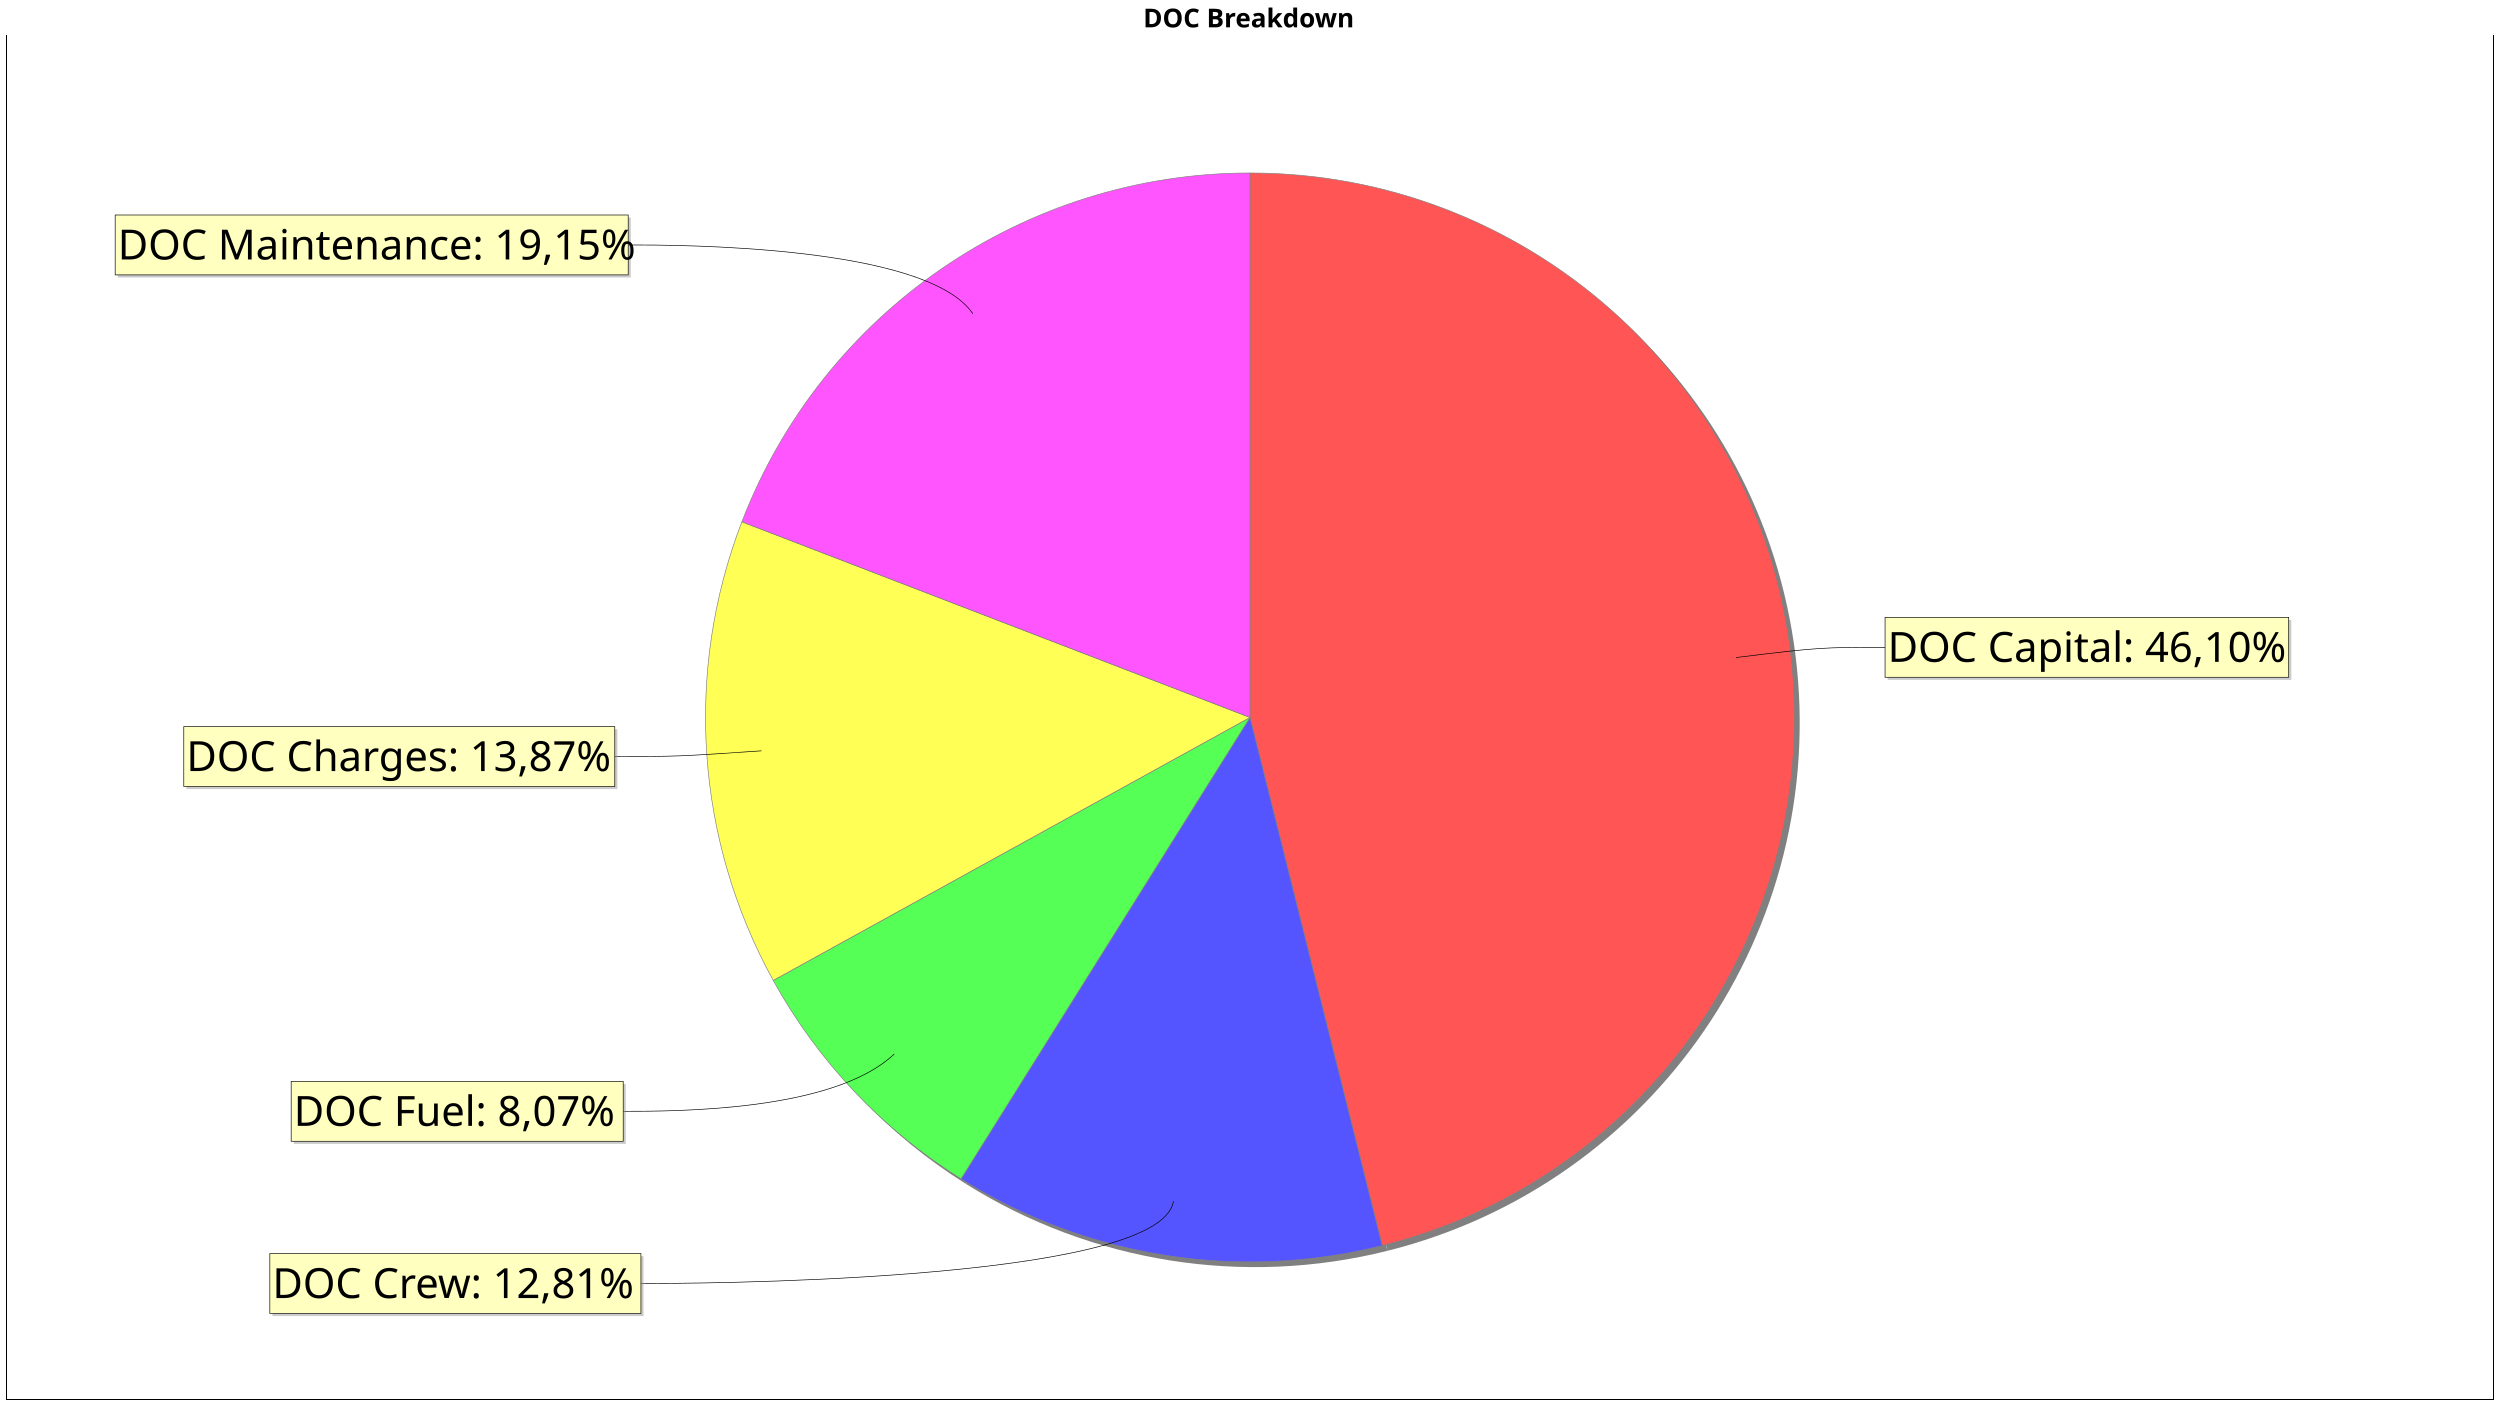
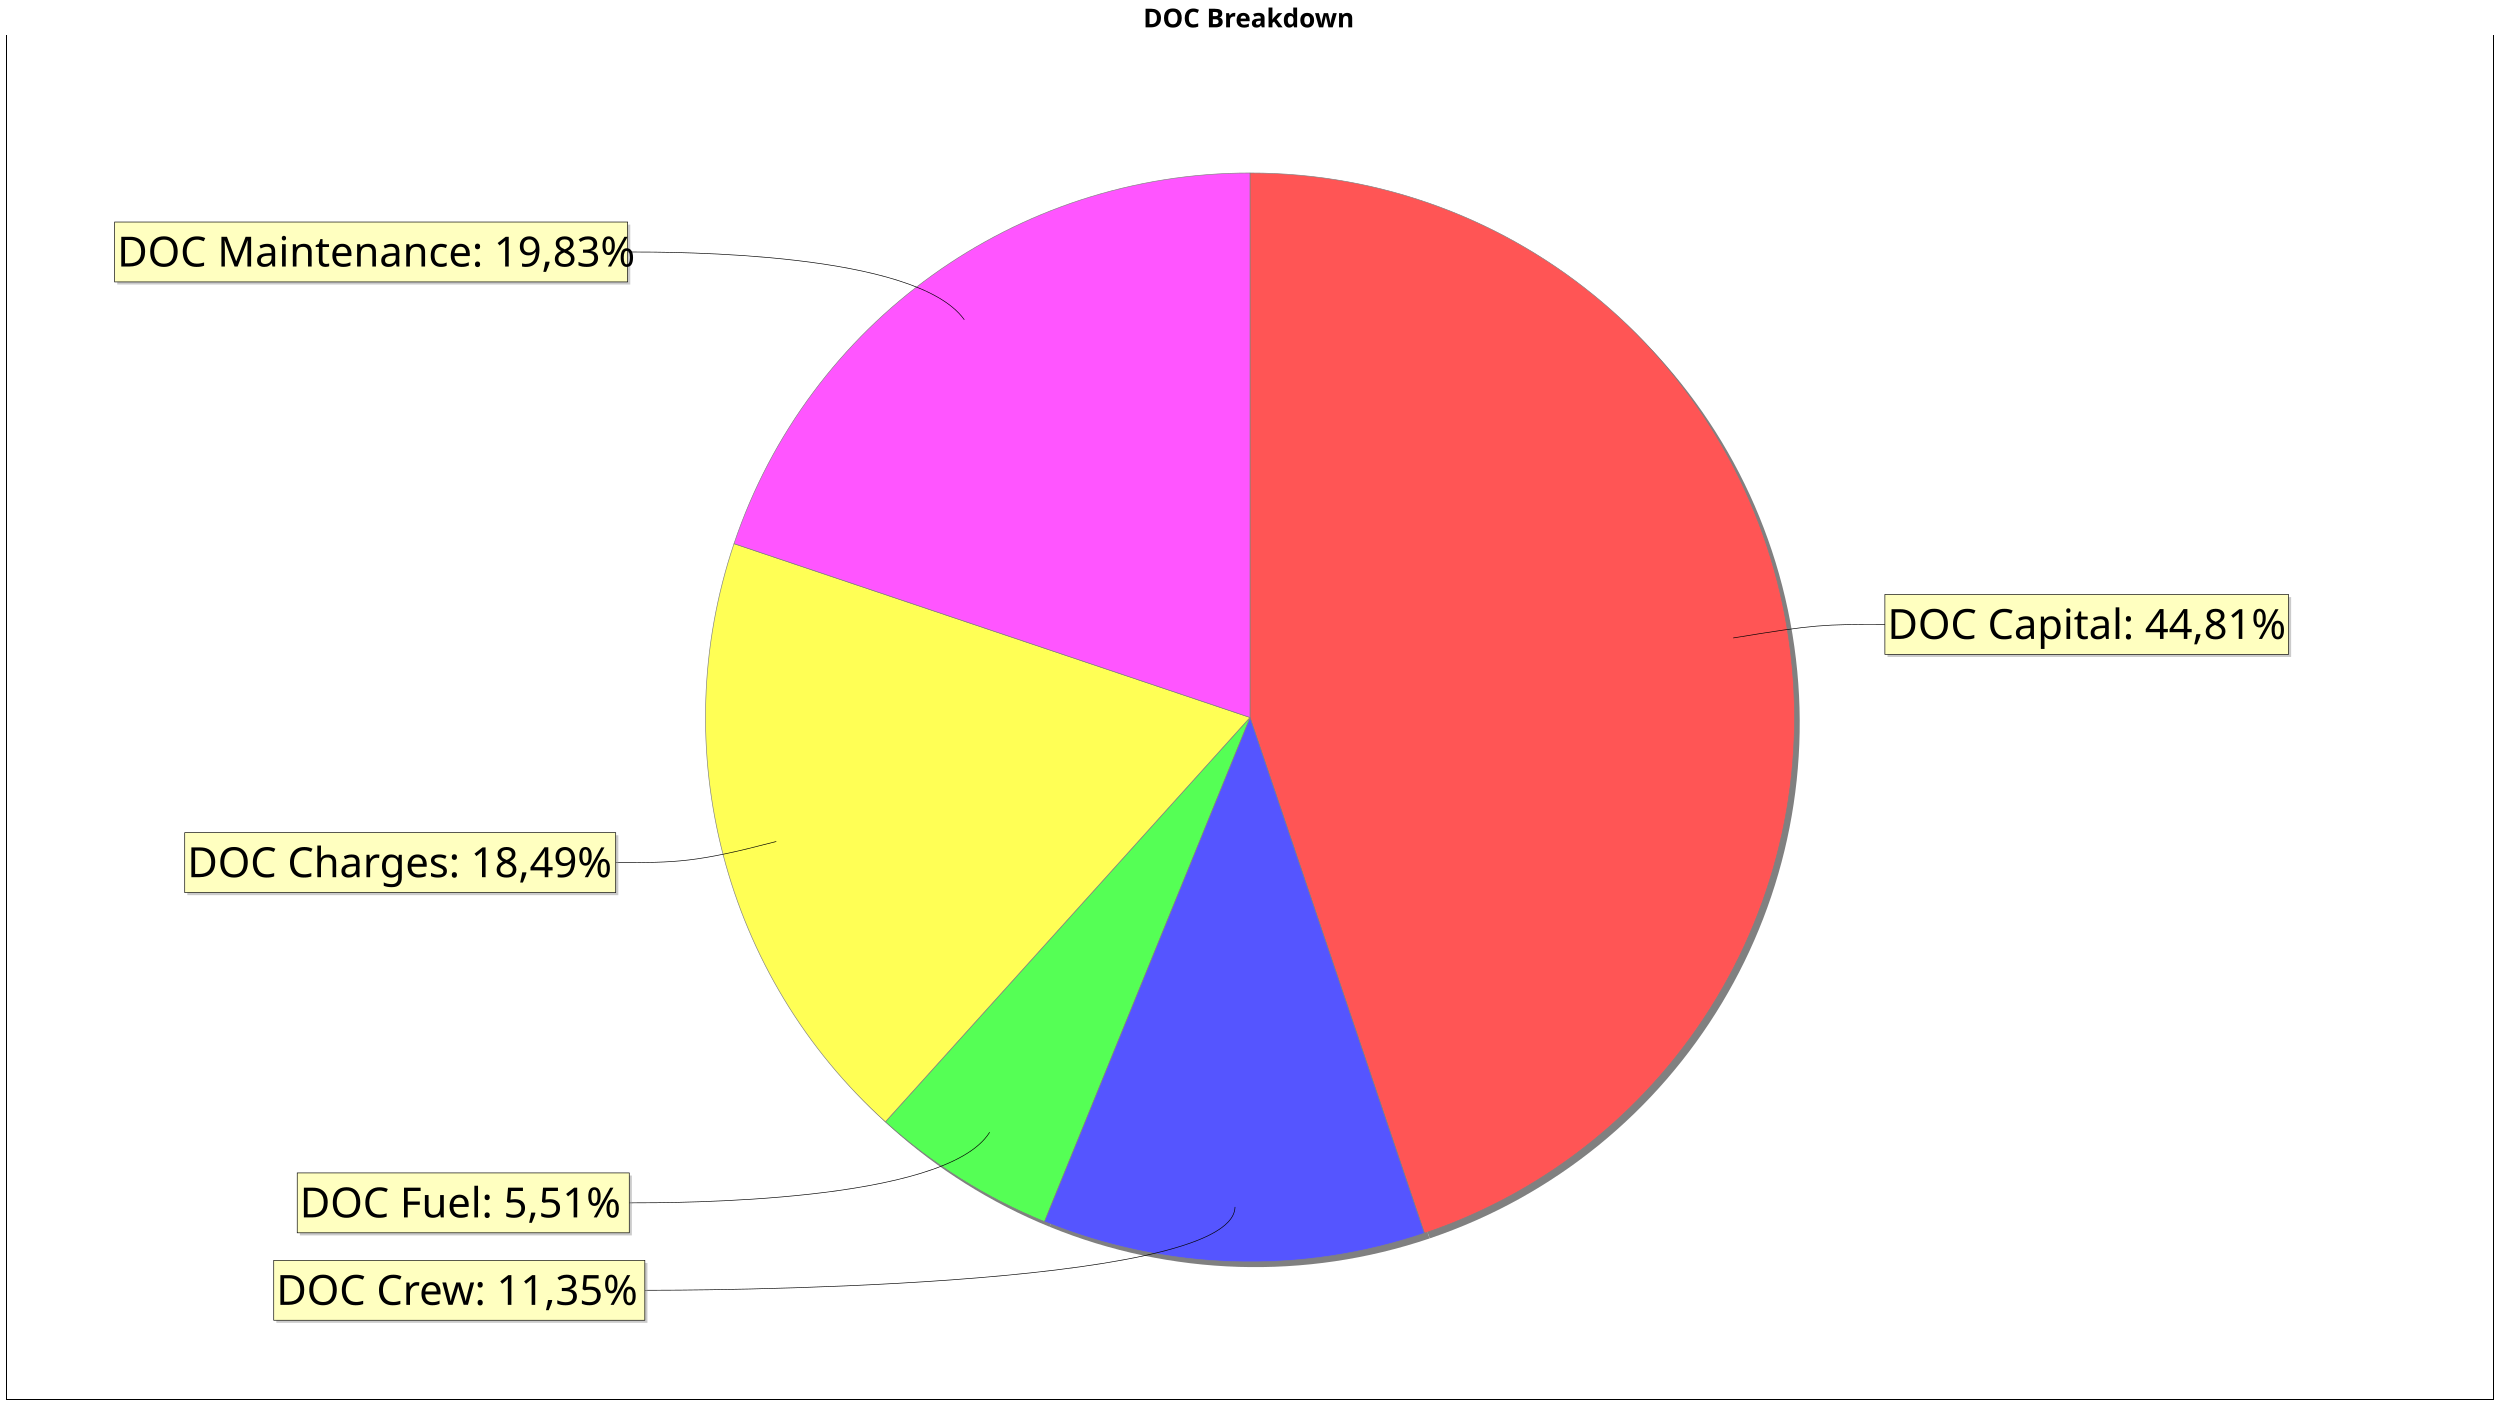
<svg xmlns="http://www.w3.org/2000/svg" width="1920" height="1080" text-rendering="auto" shape-rendering="auto">
  <defs>
-     <clipPath id="_24280582427152clip-0">
+     <clipPath id="_438811818285019clip-0">
      <path d="M 0 0 L 1920 0 L 1920 1080 L 0 1080 L 0 0 Z " />
    </clipPath>
-     <clipPath id="_24280582427152clip-1">
+     <clipPath id="_438811818285019clip-1">
      <path d="M 5 27 L 5 1075 L 1915 1075 L 1915 27 Z " />
    </clipPath>
  </defs>
-   <rect x="0" y="0" width="1920" height="1080" style="fill: rgb(255,255,255); fill-opacity: 1.0" transform="matrix(1,0,0,1,0,0)" clip-path="url(#_24280582427152clip-0)" />
+   <rect x="0" y="0" width="1920" height="1080" style="fill: rgb(255,255,255); fill-opacity: 1.0" transform="matrix(1,0,0,1,0,0)" clip-path="url(#_438811818285019clip-0)" />
  <g transform="matrix(1,0,0,1,0,0)">
-     <text x="878" y="21.01" style="fill: rgb(0,0,0); fill-opacity: 1.0; font-family: Tahoma; font-size: 20px; font-weight: bold;" clip-path="url(#_24280582427152clip-0)">DOC Breakdown</text>
+     <text x="878" y="21.01" style="fill: rgb(0,0,0); fill-opacity: 1.0; font-family: Tahoma; font-size: 20px; font-weight: bold;" clip-path="url(#_438811818285019clip-0)">DOC Breakdown</text>
  </g>
-   <rect x="5" y="27" width="1910" height="1048" style="fill: rgb(255,255,255); fill-opacity: 0.0" transform="matrix(1,0,0,1,0,0)" clip-path="url(#_24280582427152clip-0)" />
-   <rect x="5" y="27" width="1910" height="1048" style="stroke-width: 0.5;stroke: rgb(0,0,0);stroke-opacity: 1.0;stroke-linecap: round;stroke-linejoin: round;shape-rendering:crispEdges;; fill: none" transform="matrix(1,0,0,1,0,0)" clip-path="url(#_24280582427152clip-0)" />
-   <g style="fill: rgb(128,128,128); fill-opacity: 1.0; stroke: none" transform="matrix(1,0,0,1,0,0)" clip-path="url(#_24280582427152clip-1)">
-     <path d="M 964 136.85 C 1175.15 136.85 1353.17 294.27 1379.01 503.83 C 1404.85 713.4 1270.39 909.34 1065.56 960.63 L 964 555 Z " />
+   <rect x="5" y="27" width="1910" height="1048" style="fill: rgb(255,255,255); fill-opacity: 0.0" transform="matrix(1,0,0,1,0,0)" clip-path="url(#_438811818285019clip-0)" />
+   <rect x="5" y="27" width="1910" height="1048" style="stroke-width: 0.5;stroke: rgb(0,0,0);stroke-opacity: 1.0;stroke-linecap: round;stroke-linejoin: round;shape-rendering:crispEdges;; fill: none" transform="matrix(1,0,0,1,0,0)" clip-path="url(#_438811818285019clip-0)" />
+   <g style="fill: rgb(128,128,128); fill-opacity: 1.0; stroke: none" transform="matrix(1,0,0,1,0,0)" clip-path="url(#_438811818285019clip-1)">
+     <path d="M 964 136.85 C 1168.74 136.85 1343.37 285.1 1376.61 487.12 C 1409.84 689.15 1291.91 885.53 1097.95 951.12 L 964 555 Z " />
  </g>
-   <g style="fill: rgb(128,128,128); fill-opacity: 1.0; stroke: none" transform="matrix(1,0,0,1,0,0)" clip-path="url(#_24280582427152clip-1)">
-     <path d="M 1065.56 960.63 C 955.25 988.25 838.44 969.75 742.06 909.39 L 964 555 Z " />
+   <g style="fill: rgb(128,128,128); fill-opacity: 1.0; stroke: none" transform="matrix(1,0,0,1,0,0)" clip-path="url(#_438811818285019clip-1)">
+     <path d="M 1097.95 951.12 C 1002.74 983.31 899.12 980.14 806.06 942.18 L 964 555 Z " />
  </g>
-   <g style="fill: rgb(128,128,128); fill-opacity: 1.0; stroke: none" transform="matrix(1,0,0,1,0,0)" clip-path="url(#_24280582427152clip-1)">
-     <path d="M 742.06 909.39 C 681.82 871.66 632.19 819.21 597.86 756.97 L 964 555 Z " />
+   <g style="fill: rgb(128,128,128); fill-opacity: 1.0; stroke: none" transform="matrix(1,0,0,1,0,0)" clip-path="url(#_438811818285019clip-1)">
+     <path d="M 806.06 942.18 C 761.24 923.89 719.94 897.97 683.99 865.55 L 964 555 Z " />
  </g>
-   <g style="fill: rgb(128,128,128); fill-opacity: 1.0; stroke: none" transform="matrix(1,0,0,1,0,0)" clip-path="url(#_24280582427152clip-1)">
-     <path d="M 597.86 756.97 C 538.23 648.86 529.42 519.94 573.78 404.73 L 964 555 Z " />
+   <g style="fill: rgb(128,128,128); fill-opacity: 1.0; stroke: none" transform="matrix(1,0,0,1,0,0)" clip-path="url(#_438811818285019clip-1)">
+     <path d="M 683.99 865.55 C 560.2 753.94 514.52 579.48 567.72 421.53 L 964 555 Z " />
  </g>
-   <g style="fill: rgb(128,128,128); fill-opacity: 1.0; stroke: none" transform="matrix(1,0,0,1,0,0)" clip-path="url(#_24280582427152clip-1)">
-     <path d="M 573.78 404.73 C 635.94 243.33 791.05 136.85 964 136.85 L 964 555 Z " />
+   <g style="fill: rgb(128,128,128); fill-opacity: 1.0; stroke: none" transform="matrix(1,0,0,1,0,0)" clip-path="url(#_438811818285019clip-1)">
+     <path d="M 567.72 421.53 C 625.02 251.41 784.5 136.85 964 136.85 L 964 555 Z " />
  </g>
-   <g style="fill: rgb(255,85,85); fill-opacity: 1.0; stroke: none" transform="matrix(1,0,0,1,0,0)" clip-path="url(#_24280582427152clip-1)">
-     <path d="M 960 132.85 C 1171.15 132.85 1349.17 290.27 1375.01 499.83 C 1400.85 709.4 1266.39 905.34 1061.56 956.63 L 960 551 Z " />
+   <g style="fill: rgb(255,85,85); fill-opacity: 1.0; stroke: none" transform="matrix(1,0,0,1,0,0)" clip-path="url(#_438811818285019clip-1)">
+     <path d="M 960 132.85 C 1164.74 132.85 1339.37 281.1 1372.61 483.12 C 1405.84 685.15 1287.91 881.53 1093.95 947.12 L 960 551 Z " />
  </g>
-   <g style="stroke-width: 0.5;stroke: rgb(128,128,128);stroke-opacity: 1.0;stroke-linecap: round;stroke-linejoin: round;shape-rendering:geometricPrecision;; fill: none" transform="matrix(1,0,0,1,0,0)" clip-path="url(#_24280582427152clip-1)">
-     <path d="M 960 132.85 C 1171.15 132.85 1349.17 290.27 1375.01 499.83 C 1400.85 709.4 1266.39 905.34 1061.56 956.63 L 960 551 Z " />
+   <g style="stroke-width: 0.5;stroke: rgb(128,128,128);stroke-opacity: 1.0;stroke-linecap: round;stroke-linejoin: round;shape-rendering:geometricPrecision;; fill: none" transform="matrix(1,0,0,1,0,0)" clip-path="url(#_438811818285019clip-1)">
+     <path d="M 960 132.85 C 1164.74 132.85 1339.37 281.1 1372.61 483.12 C 1405.84 685.15 1287.91 881.53 1093.95 947.12 L 960 551 Z " />
  </g>
-   <g style="fill: rgb(85,85,255); fill-opacity: 1.0; stroke: none" transform="matrix(1,0,0,1,0,0)" clip-path="url(#_24280582427152clip-1)">
-     <path d="M 1061.56 956.63 C 951.25 984.25 834.44 965.75 738.06 905.39 L 960 551 Z " />
+   <g style="fill: rgb(85,85,255); fill-opacity: 1.0; stroke: none" transform="matrix(1,0,0,1,0,0)" clip-path="url(#_438811818285019clip-1)">
+     <path d="M 1093.95 947.12 C 998.74 979.31 895.12 976.14 802.06 938.18 L 960 551 Z " />
  </g>
-   <g style="stroke-width: 0.5;stroke: rgb(128,128,128);stroke-opacity: 1.0;stroke-linecap: round;stroke-linejoin: round;shape-rendering:geometricPrecision;; fill: none" transform="matrix(1,0,0,1,0,0)" clip-path="url(#_24280582427152clip-1)">
-     <path d="M 1061.56 956.63 C 951.25 984.25 834.44 965.75 738.06 905.39 L 960 551 Z " />
+   <g style="stroke-width: 0.5;stroke: rgb(128,128,128);stroke-opacity: 1.0;stroke-linecap: round;stroke-linejoin: round;shape-rendering:geometricPrecision;; fill: none" transform="matrix(1,0,0,1,0,0)" clip-path="url(#_438811818285019clip-1)">
+     <path d="M 1093.95 947.12 C 998.74 979.31 895.12 976.14 802.06 938.18 L 960 551 Z " />
  </g>
-   <g style="fill: rgb(85,255,85); fill-opacity: 1.0; stroke: none" transform="matrix(1,0,0,1,0,0)" clip-path="url(#_24280582427152clip-1)">
-     <path d="M 738.06 905.39 C 677.82 867.66 628.19 815.21 593.86 752.97 L 960 551 Z " />
+   <g style="fill: rgb(85,255,85); fill-opacity: 1.0; stroke: none" transform="matrix(1,0,0,1,0,0)" clip-path="url(#_438811818285019clip-1)">
+     <path d="M 802.06 938.18 C 757.24 919.89 715.94 893.97 679.99 861.55 L 960 551 Z " />
  </g>
-   <g style="stroke-width: 0.5;stroke: rgb(128,128,128);stroke-opacity: 1.0;stroke-linecap: round;stroke-linejoin: round;shape-rendering:geometricPrecision;; fill: none" transform="matrix(1,0,0,1,0,0)" clip-path="url(#_24280582427152clip-1)">
-     <path d="M 738.06 905.39 C 677.82 867.66 628.19 815.21 593.86 752.97 L 960 551 Z " />
+   <g style="stroke-width: 0.5;stroke: rgb(128,128,128);stroke-opacity: 1.0;stroke-linecap: round;stroke-linejoin: round;shape-rendering:geometricPrecision;; fill: none" transform="matrix(1,0,0,1,0,0)" clip-path="url(#_438811818285019clip-1)">
+     <path d="M 802.06 938.18 C 757.24 919.89 715.94 893.97 679.99 861.55 L 960 551 Z " />
  </g>
-   <g style="fill: rgb(255,255,85); fill-opacity: 1.0; stroke: none" transform="matrix(1,0,0,1,0,0)" clip-path="url(#_24280582427152clip-1)">
-     <path d="M 593.86 752.97 C 534.23 644.86 525.42 515.94 569.78 400.73 L 960 551 Z " />
+   <g style="fill: rgb(255,255,85); fill-opacity: 1.0; stroke: none" transform="matrix(1,0,0,1,0,0)" clip-path="url(#_438811818285019clip-1)">
+     <path d="M 679.99 861.55 C 556.2 749.94 510.52 575.48 563.72 417.53 L 960 551 Z " />
  </g>
-   <g style="stroke-width: 0.5;stroke: rgb(128,128,128);stroke-opacity: 1.0;stroke-linecap: round;stroke-linejoin: round;shape-rendering:geometricPrecision;; fill: none" transform="matrix(1,0,0,1,0,0)" clip-path="url(#_24280582427152clip-1)">
-     <path d="M 593.86 752.97 C 534.23 644.86 525.42 515.94 569.78 400.73 L 960 551 Z " />
+   <g style="stroke-width: 0.5;stroke: rgb(128,128,128);stroke-opacity: 1.0;stroke-linecap: round;stroke-linejoin: round;shape-rendering:geometricPrecision;; fill: none" transform="matrix(1,0,0,1,0,0)" clip-path="url(#_438811818285019clip-1)">
+     <path d="M 679.99 861.55 C 556.2 749.94 510.52 575.48 563.72 417.53 L 960 551 Z " />
  </g>
-   <g style="fill: rgb(255,85,255); fill-opacity: 1.0; stroke: none" transform="matrix(1,0,0,1,0,0)" clip-path="url(#_24280582427152clip-1)">
-     <path d="M 569.78 400.73 C 631.94 239.33 787.05 132.85 960 132.85 L 960 551 Z " />
+   <g style="fill: rgb(255,85,255); fill-opacity: 1.0; stroke: none" transform="matrix(1,0,0,1,0,0)" clip-path="url(#_438811818285019clip-1)">
+     <path d="M 563.72 417.53 C 621.02 247.41 780.5 132.85 960 132.85 L 960 551 Z " />
  </g>
-   <g style="stroke-width: 0.5;stroke: rgb(128,128,128);stroke-opacity: 1.0;stroke-linecap: round;stroke-linejoin: round;shape-rendering:geometricPrecision;; fill: none" transform="matrix(1,0,0,1,0,0)" clip-path="url(#_24280582427152clip-1)">
-     <path d="M 569.78 400.73 C 631.94 239.33 787.05 132.85 960 132.85 L 960 551 Z " />
+   <g style="stroke-width: 0.5;stroke: rgb(128,128,128);stroke-opacity: 1.0;stroke-linecap: round;stroke-linejoin: round;shape-rendering:geometricPrecision;; fill: none" transform="matrix(1,0,0,1,0,0)" clip-path="url(#_438811818285019clip-1)">
+     <path d="M 563.72 417.53 C 621.02 247.41 780.5 132.85 960 132.85 L 960 551 Z " />
  </g>
-   <g style="stroke-width: 0.5;stroke: rgb(0,0,0);stroke-opacity: 1.0;stroke-linecap: square;shape-rendering:geometricPrecision;; fill: none" transform="matrix(1,0,0,1,0,0)" clip-path="url(#_24280582427152clip-1)">
-     <path d="M 482.45 188.12 C 519.84 188.12 710.89 188.12 747.01 240.74" />
+   <g style="stroke-width: 0.5;stroke: rgb(0,0,0);stroke-opacity: 1.0;stroke-linecap: square;shape-rendering:geometricPrecision;; fill: none" transform="matrix(1,0,0,1,0,0)" clip-path="url(#_438811818285019clip-1)">
+     <path d="M 482.04 193.52 C 519.84 193.52 703.19 193.52 740.43 245.36" />
  </g>
-   <rect x="90.45" y="167.12" width="394" height="46" style="fill: rgb(151,151,151); fill-opacity: 0.502" transform="matrix(1,0,0,1,0,0)" clip-path="url(#_24280582427152clip-1)" />
-   <rect x="88.45" y="165.12" width="394" height="46" style="fill: rgb(255,255,192); fill-opacity: 1.0" transform="matrix(1,0,0,1,0,0)" clip-path="url(#_24280582427152clip-1)" />
-   <rect x="88.45" y="165.12" width="394" height="46" style="stroke-width: 0.5;stroke: rgb(0,0,0);stroke-opacity: 1.0;stroke-linecap: square;shape-rendering:geometricPrecision;; fill: none" transform="matrix(1,0,0,1,0,0)" clip-path="url(#_24280582427152clip-1)" />
+   <rect x="90.04" y="172.52" width="394" height="46" style="fill: rgb(151,151,151); fill-opacity: 0.502" transform="matrix(1,0,0,1,0,0)" clip-path="url(#_438811818285019clip-1)" />
+   <rect x="88.04" y="170.52" width="394" height="46" style="fill: rgb(255,255,192); fill-opacity: 1.0" transform="matrix(1,0,0,1,0,0)" clip-path="url(#_438811818285019clip-1)" />
+   <rect x="88.04" y="170.52" width="394" height="46" style="stroke-width: 0.5;stroke: rgb(0,0,0);stroke-opacity: 1.0;stroke-linecap: square;shape-rendering:geometricPrecision;; fill: none" transform="matrix(1,0,0,1,0,0)" clip-path="url(#_438811818285019clip-1)" />
  <g transform="matrix(1,0,0,1,0,0)">
-     <text x="90.45" y="199.29" style="fill: rgb(0,0,0); fill-opacity: 1.0; font-family: sans-serif; font-size: 32px;" clip-path="url(#_24280582427152clip-1)">DOC Maintenance: 19,15%</text>
+     <text x="90.04" y="204.69" style="fill: rgb(0,0,0); fill-opacity: 1.0; font-family: sans-serif; font-size: 32px;" clip-path="url(#_438811818285019clip-1)">DOC Maintenance: 19,83%</text>
  </g>
-   <g style="stroke-width: 0.5;stroke: rgb(0,0,0);stroke-opacity: 1.0;stroke-linecap: square;shape-rendering:geometricPrecision;; fill: none" transform="matrix(1,0,0,1,0,0)" clip-path="url(#_24280582427152clip-1)">
-     <path d="M 472.15 581.01 C 519.84 581.01 520.86 581.01 584.54 576.66" />
+   <g style="stroke-width: 0.5;stroke: rgb(0,0,0);stroke-opacity: 1.0;stroke-linecap: square;shape-rendering:geometricPrecision;; fill: none" transform="matrix(1,0,0,1,0,0)" clip-path="url(#_438811818285019clip-1)">
+     <path d="M 472.87 662.49 C 519.84 662.49 534.2 662.49 595.94 646.33" />
  </g>
-   <rect x="143.15" y="560.01" width="331" height="46" style="fill: rgb(151,151,151); fill-opacity: 0.502" transform="matrix(1,0,0,1,0,0)" clip-path="url(#_24280582427152clip-1)" />
-   <rect x="141.15" y="558.01" width="331" height="46" style="fill: rgb(255,255,192); fill-opacity: 1.0" transform="matrix(1,0,0,1,0,0)" clip-path="url(#_24280582427152clip-1)" />
-   <rect x="141.15" y="558.01" width="331" height="46" style="stroke-width: 0.5;stroke: rgb(0,0,0);stroke-opacity: 1.0;stroke-linecap: square;shape-rendering:geometricPrecision;; fill: none" transform="matrix(1,0,0,1,0,0)" clip-path="url(#_24280582427152clip-1)" />
+   <rect x="143.87" y="641.49" width="331" height="46" style="fill: rgb(151,151,151); fill-opacity: 0.502" transform="matrix(1,0,0,1,0,0)" clip-path="url(#_438811818285019clip-1)" />
+   <rect x="141.87" y="639.49" width="331" height="46" style="fill: rgb(255,255,192); fill-opacity: 1.0" transform="matrix(1,0,0,1,0,0)" clip-path="url(#_438811818285019clip-1)" />
+   <rect x="141.87" y="639.49" width="331" height="46" style="stroke-width: 0.5;stroke: rgb(0,0,0);stroke-opacity: 1.0;stroke-linecap: square;shape-rendering:geometricPrecision;; fill: none" transform="matrix(1,0,0,1,0,0)" clip-path="url(#_438811818285019clip-1)" />
  <g transform="matrix(1,0,0,1,0,0)">
-     <text x="143.15" y="592.18" style="fill: rgb(0,0,0); fill-opacity: 1.0; font-family: sans-serif; font-size: 32px;" clip-path="url(#_24280582427152clip-1)">DOC Charges: 13,87%</text>
+     <text x="143.87" y="673.67" style="fill: rgb(0,0,0); fill-opacity: 1.0; font-family: sans-serif; font-size: 32px;" clip-path="url(#_438811818285019clip-1)">DOC Charges: 18,49%</text>
  </g>
-   <g style="stroke-width: 0.5;stroke: rgb(0,0,0);stroke-opacity: 1.0;stroke-linecap: square;shape-rendering:geometricPrecision;; fill: none" transform="matrix(1,0,0,1,0,0)" clip-path="url(#_24280582427152clip-1)">
-     <path d="M 478.62 853.5 C 519.84 853.5 640.25 853.5 686.62 809.63" />
+   <g style="stroke-width: 0.5;stroke: rgb(0,0,0);stroke-opacity: 1.0;stroke-linecap: square;shape-rendering:geometricPrecision;; fill: none" transform="matrix(1,0,0,1,0,0)" clip-path="url(#_438811818285019clip-1)">
+     <path d="M 483.27 923.8 C 519.84 923.8 726 923.8 759.93 869.75" />
  </g>
-   <rect x="225.62" y="832.5" width="255" height="46" style="fill: rgb(151,151,151); fill-opacity: 0.502" transform="matrix(1,0,0,1,0,0)" clip-path="url(#_24280582427152clip-1)" />
-   <rect x="223.62" y="830.5" width="255" height="46" style="fill: rgb(255,255,192); fill-opacity: 1.0" transform="matrix(1,0,0,1,0,0)" clip-path="url(#_24280582427152clip-1)" />
-   <rect x="223.62" y="830.5" width="255" height="46" style="stroke-width: 0.5;stroke: rgb(0,0,0);stroke-opacity: 1.0;stroke-linecap: square;shape-rendering:geometricPrecision;; fill: none" transform="matrix(1,0,0,1,0,0)" clip-path="url(#_24280582427152clip-1)" />
+   <rect x="230.27" y="902.8" width="255" height="46" style="fill: rgb(151,151,151); fill-opacity: 0.502" transform="matrix(1,0,0,1,0,0)" clip-path="url(#_438811818285019clip-1)" />
+   <rect x="228.27" y="900.8" width="255" height="46" style="fill: rgb(255,255,192); fill-opacity: 1.0" transform="matrix(1,0,0,1,0,0)" clip-path="url(#_438811818285019clip-1)" />
+   <rect x="228.27" y="900.8" width="255" height="46" style="stroke-width: 0.5;stroke: rgb(0,0,0);stroke-opacity: 1.0;stroke-linecap: square;shape-rendering:geometricPrecision;; fill: none" transform="matrix(1,0,0,1,0,0)" clip-path="url(#_438811818285019clip-1)" />
  <g transform="matrix(1,0,0,1,0,0)">
-     <text x="225.62" y="864.67" style="fill: rgb(0,0,0); fill-opacity: 1.0; font-family: sans-serif; font-size: 32px;" clip-path="url(#_24280582427152clip-1)">DOC Fuel: 8,07%</text>
+     <text x="230.27" y="934.98" style="fill: rgb(0,0,0); fill-opacity: 1.0; font-family: sans-serif; font-size: 32px;" clip-path="url(#_438811818285019clip-1)">DOC Fuel: 5,51%</text>
  </g>
-   <g style="stroke-width: 0.5;stroke: rgb(0,0,0);stroke-opacity: 1.0;stroke-linecap: square;shape-rendering:geometricPrecision;; fill: none" transform="matrix(1,0,0,1,0,0)" clip-path="url(#_24280582427152clip-1)">
-     <path d="M 492.23 985.74 C 519.84 985.74 891.14 985.74 901.13 922.7" />
+   <g style="stroke-width: 0.5;stroke: rgb(0,0,0);stroke-opacity: 1.0;stroke-linecap: square;shape-rendering:geometricPrecision;; fill: none" transform="matrix(1,0,0,1,0,0)" clip-path="url(#_438811818285019clip-1)">
+     <path d="M 495.23 990.95 C 519.84 990.95 946.53 990.95 948.48 927.16" />
  </g>
-   <rect x="209.23" y="964.74" width="285" height="46" style="fill: rgb(151,151,151); fill-opacity: 0.502" transform="matrix(1,0,0,1,0,0)" clip-path="url(#_24280582427152clip-1)" />
-   <rect x="207.23" y="962.74" width="285" height="46" style="fill: rgb(255,255,192); fill-opacity: 1.0" transform="matrix(1,0,0,1,0,0)" clip-path="url(#_24280582427152clip-1)" />
-   <rect x="207.23" y="962.74" width="285" height="46" style="stroke-width: 0.5;stroke: rgb(0,0,0);stroke-opacity: 1.0;stroke-linecap: square;shape-rendering:geometricPrecision;; fill: none" transform="matrix(1,0,0,1,0,0)" clip-path="url(#_24280582427152clip-1)" />
+   <rect x="212.23" y="969.95" width="285" height="46" style="fill: rgb(151,151,151); fill-opacity: 0.502" transform="matrix(1,0,0,1,0,0)" clip-path="url(#_438811818285019clip-1)" />
+   <rect x="210.23" y="967.95" width="285" height="46" style="fill: rgb(255,255,192); fill-opacity: 1.0" transform="matrix(1,0,0,1,0,0)" clip-path="url(#_438811818285019clip-1)" />
+   <rect x="210.23" y="967.95" width="285" height="46" style="stroke-width: 0.5;stroke: rgb(0,0,0);stroke-opacity: 1.0;stroke-linecap: square;shape-rendering:geometricPrecision;; fill: none" transform="matrix(1,0,0,1,0,0)" clip-path="url(#_438811818285019clip-1)" />
  <g transform="matrix(1,0,0,1,0,0)">
-     <text x="209.23" y="996.91" style="fill: rgb(0,0,0); fill-opacity: 1.0; font-family: sans-serif; font-size: 32px;" clip-path="url(#_24280582427152clip-1)">DOC Crew: 12,81%</text>
+     <text x="212.23" y="1002.13" style="fill: rgb(0,0,0); fill-opacity: 1.0; font-family: sans-serif; font-size: 32px;" clip-path="url(#_438811818285019clip-1)">DOC Crew: 11,35%</text>
  </g>
-   <g style="stroke-width: 0.5;stroke: rgb(0,0,0);stroke-opacity: 1.0;stroke-linecap: square;shape-rendering:geometricPrecision;; fill: none" transform="matrix(1,0,0,1,0,0)" clip-path="url(#_24280582427152clip-1)">
-     <path d="M 1447.73 497.14 C 1400.16 497.14 1396.85 497.14 1333.51 504.95" />
+   <g style="stroke-width: 0.5;stroke: rgb(0,0,0);stroke-opacity: 1.0;stroke-linecap: square;shape-rendering:geometricPrecision;; fill: none" transform="matrix(1,0,0,1,0,0)" clip-path="url(#_438811818285019clip-1)">
+     <path d="M 1447.59 479.55 C 1400.16 479.55 1394.32 479.55 1331.35 489.91" />
  </g>
-   <rect x="1449.73" y="476.14" width="310" height="46" style="fill: rgb(151,151,151); fill-opacity: 0.502" transform="matrix(1,0,0,1,0,0)" clip-path="url(#_24280582427152clip-1)" />
-   <rect x="1447.73" y="474.14" width="310" height="46" style="fill: rgb(255,255,192); fill-opacity: 1.0" transform="matrix(1,0,0,1,0,0)" clip-path="url(#_24280582427152clip-1)" />
-   <rect x="1447.73" y="474.14" width="310" height="46" style="stroke-width: 0.5;stroke: rgb(0,0,0);stroke-opacity: 1.0;stroke-linecap: square;shape-rendering:geometricPrecision;; fill: none" transform="matrix(1,0,0,1,0,0)" clip-path="url(#_24280582427152clip-1)" />
+   <rect x="1449.59" y="458.55" width="310" height="46" style="fill: rgb(151,151,151); fill-opacity: 0.502" transform="matrix(1,0,0,1,0,0)" clip-path="url(#_438811818285019clip-1)" />
+   <rect x="1447.59" y="456.55" width="310" height="46" style="fill: rgb(255,255,192); fill-opacity: 1.0" transform="matrix(1,0,0,1,0,0)" clip-path="url(#_438811818285019clip-1)" />
+   <rect x="1447.59" y="456.55" width="310" height="46" style="stroke-width: 0.5;stroke: rgb(0,0,0);stroke-opacity: 1.0;stroke-linecap: square;shape-rendering:geometricPrecision;; fill: none" transform="matrix(1,0,0,1,0,0)" clip-path="url(#_438811818285019clip-1)" />
  <g transform="matrix(1,0,0,1,0,0)">
-     <text x="1449.73" y="508.31" style="fill: rgb(0,0,0); fill-opacity: 1.0; font-family: sans-serif; font-size: 32px;" clip-path="url(#_24280582427152clip-1)">DOC Capital: 46,10%</text>
+     <text x="1449.59" y="490.72" style="fill: rgb(0,0,0); fill-opacity: 1.0; font-family: sans-serif; font-size: 32px;" clip-path="url(#_438811818285019clip-1)">DOC Capital: 44,81%</text>
  </g>
-   <rect x="5" y="27" width="1910" height="1048" style="stroke-width: 0.5;stroke: rgb(0,0,0);stroke-opacity: 1.0;stroke-linecap: round;stroke-linejoin: round;shape-rendering:crispEdges;; fill: none" transform="matrix(1,0,0,1,0,0)" clip-path="url(#_24280582427152clip-0)" />
+   <rect x="5" y="27" width="1910" height="1048" style="stroke-width: 0.5;stroke: rgb(0,0,0);stroke-opacity: 1.0;stroke-linecap: round;stroke-linejoin: round;shape-rendering:crispEdges;; fill: none" transform="matrix(1,0,0,1,0,0)" clip-path="url(#_438811818285019clip-0)" />
</svg>
